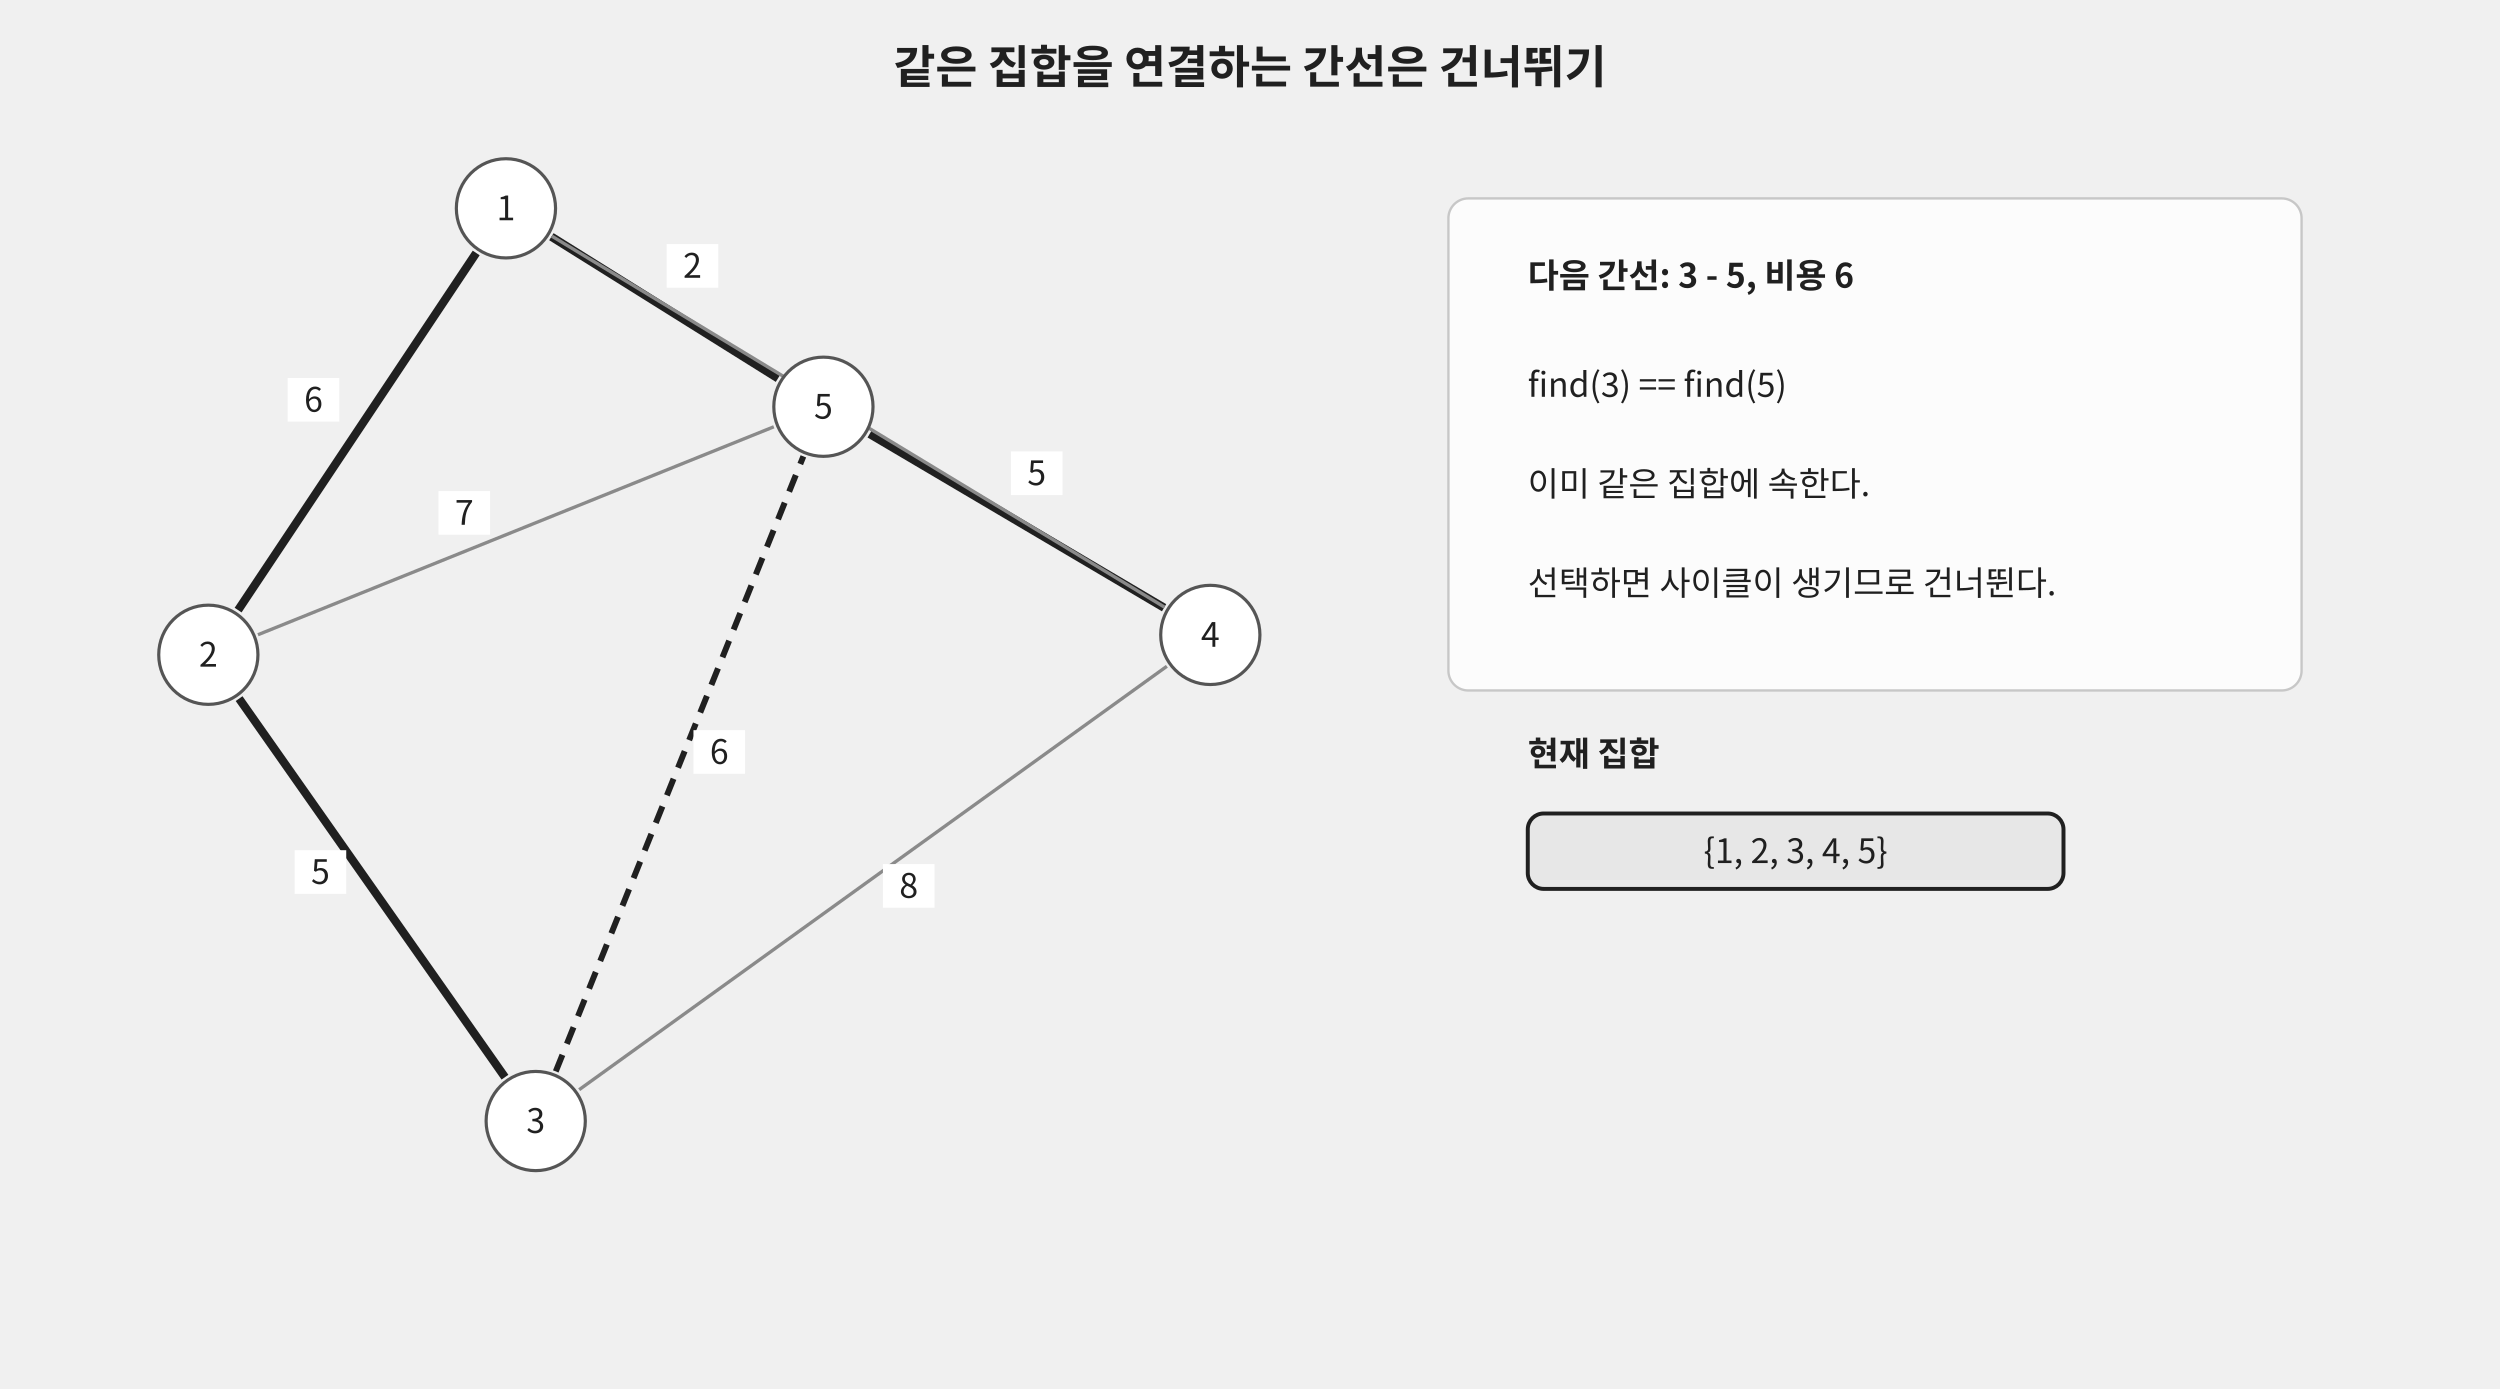
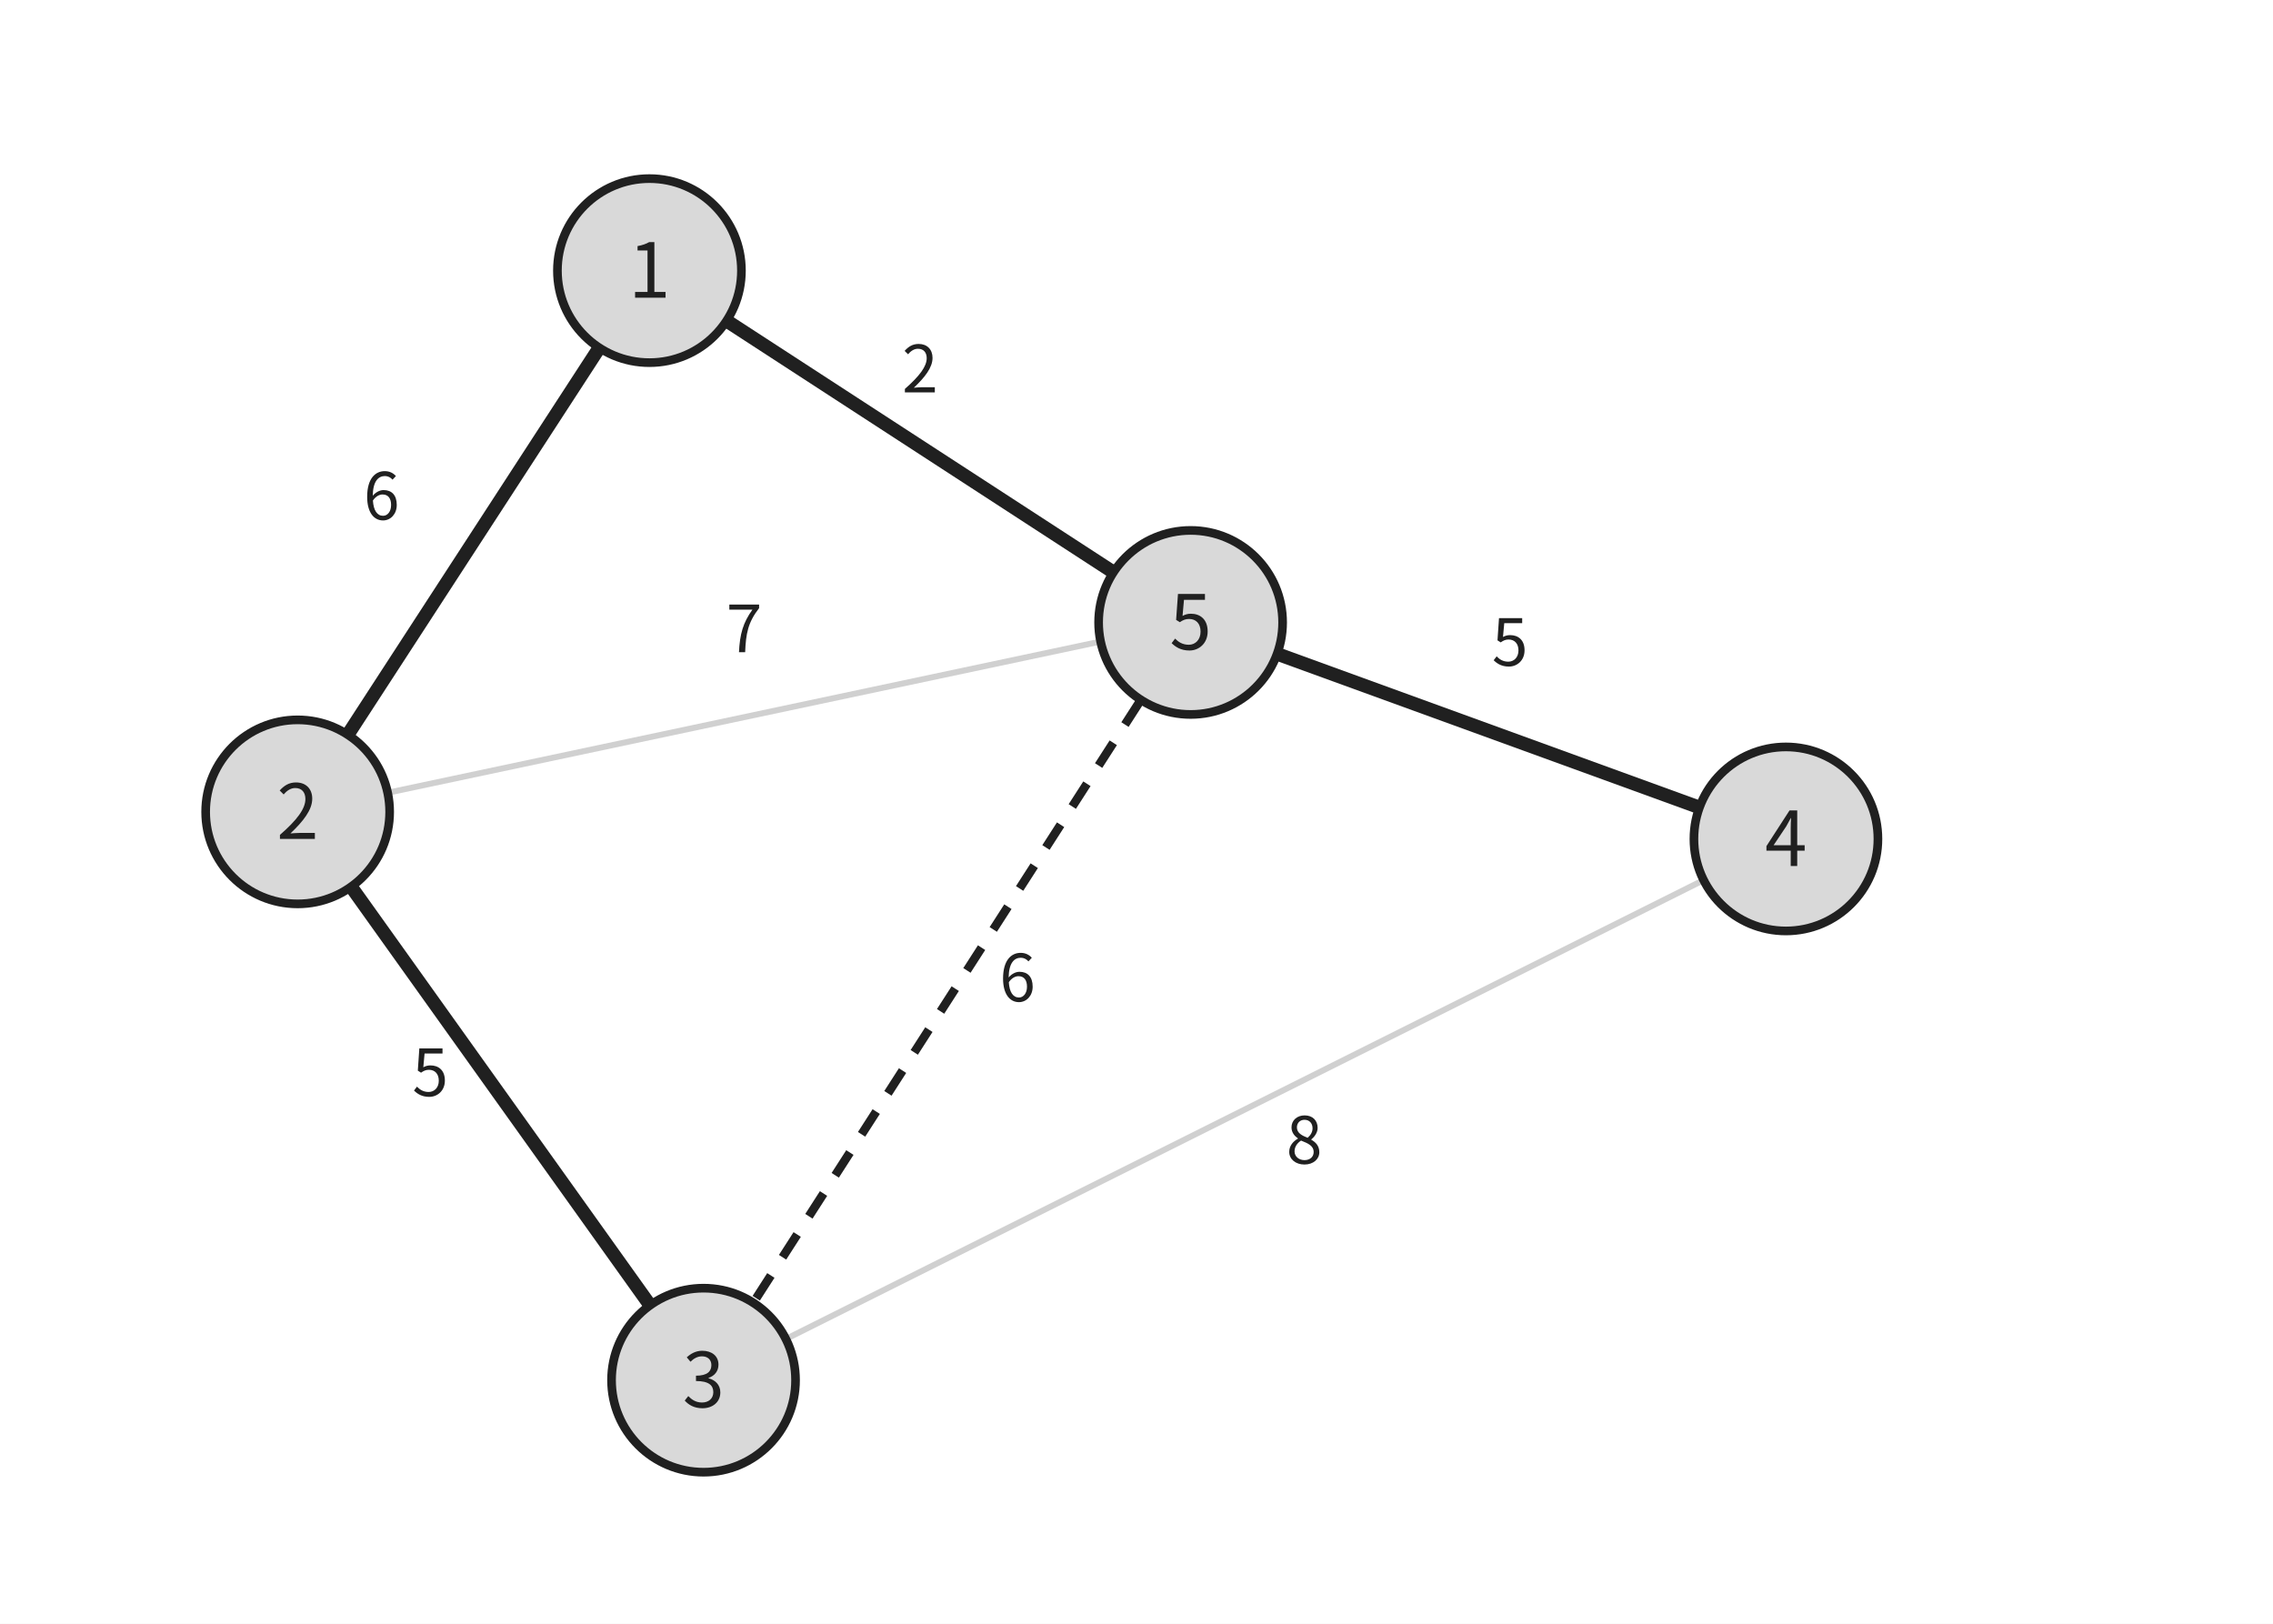
- <svg xmlns="http://www.w3.org/2000/svg" width="1260" height="700" viewBox="0 0 1260 700">
+ <svg xmlns="http://www.w3.org/2000/svg" width="420" height="300" viewBox="0 0 420 300">
+   <rect width="100%" height="100%" fill="white" />
  <style>
- text { font-family: "Noto Sans CJK KR", "Malgun Gothic", Arial, sans-serif; fill:#202020; }
- .title { font-size:23px; font-weight:700; }
- .label { font-size:17px; }
- .small { font-size:14px; fill:#5a5a5a; }
- .node { fill:white; stroke:#555; stroke-width:1.6; }
- .edge { stroke:#8a8a8a; stroke-width:1.7; }
- .selected { stroke:#202020; stroke-width:4.2; }
- .candidate { stroke:#202020; stroke-width:3; stroke-dasharray:9 6; }
- .panel { fill:#fcfcfc; stroke:#c7c7c7; stroke-width:1.2; rx:10; }
- .cell { fill:white; stroke:#777; stroke-width:1; }
- .cellHi { fill:#e7e7e7; stroke:#202020; stroke-width:2; }
- .group { fill:white; stroke:#777; stroke-width:1.1; rx:8; }
- .groupHi { fill:#e7e7e7; stroke:#202020; stroke-width:2; rx:8; }
+ text{font-family:"Noto Sans CJK KR","Noto Sans KR","Apple SD Gothic Neo","Malgun Gothic",sans-serif;fill:#202020}
+ .node{fill:white;stroke:#202020;stroke-width:1.2}
+ .nodeHi{fill:#d9d9d9;stroke:#202020;stroke-width:1.6}
+ .edge{stroke:#999;stroke-width:1.15;fill:none}
+ .edgeHi{stroke:#202020;stroke-width:2.5;fill:none}
+ .edgeDash{stroke:#202020;stroke-width:1.6;stroke-dasharray:5 4;fill:none}
+ .edgeLight{stroke:#d0d0d0;stroke-width:1.1;fill:none}
+ .w{font-size:12px}
+ .label{font-size:14px}
</style>
-   <text x="630.0" y="42" text-anchor="middle" class="title">같은 집합을 연결하는 간선은 건너뛰기</text>
-   <line x1="277.9" y1="119.3" x2="392.1" y2="190.7" class="selected" />
-   <rect x="336.0" y="123.0" width="26" height="22" fill="white" />
-   <text x="349.0" y="140.0" text-anchor="middle" class="label">2</text>
-   <line x1="120.5" y1="352.1" x2="254.5" y2="542.9" class="selected" />
-   <rect x="148.5" y="428.5" width="26" height="22" fill="white" />
-   <text x="161.5" y="445.5" text-anchor="middle" class="label">5</text>
-   <line x1="586.7" y1="306.3" x2="438.3" y2="218.7" class="selected" />
-   <rect x="509.5" y="227.5" width="26" height="22" fill="white" />
-   <text x="522.5" y="244.5" text-anchor="middle" class="label">5</text>
-   <line x1="240.0" y1="127.5" x2="120.0" y2="307.5" class="selected" />
-   <rect x="145.0" y="190.5" width="26" height="22" fill="white" />
-   <text x="158.0" y="207.5" text-anchor="middle" class="label">6</text>
-   <line x1="280.1" y1="540.0" x2="404.9" y2="230.0" class="candidate" />
-   <rect x="349.5" y="368.0" width="26" height="22" fill="white" />
-   <text x="362.5" y="385.0" text-anchor="middle" class="label">6</text>
-   <line x1="278.1" y1="119.0" x2="586.9" y2="306.0" class="edge" />
-   <line x1="130.0" y1="319.9" x2="390.0" y2="215.1" class="edge" />
-   <rect x="221.0" y="247.5" width="26" height="22" fill="white" />
-   <text x="234.0" y="264.5" text-anchor="middle" class="label">7</text>
-   <line x1="291.9" y1="549.2" x2="588.1" y2="335.8" class="edge" />
-   <rect x="445.0" y="435.5" width="26" height="22" fill="white" />
-   <text x="458.0" y="452.5" text-anchor="middle" class="label">8</text>
-   <circle cx="255" cy="105" r="25" class="node" />
-   <text x="255" y="111" text-anchor="middle" class="label">1</text>
-   <circle cx="105" cy="330" r="25" class="node" />
-   <text x="105" y="336" text-anchor="middle" class="label">2</text>
-   <circle cx="270" cy="565" r="25" class="node" />
-   <text x="270" y="571" text-anchor="middle" class="label">3</text>
-   <circle cx="610" cy="320" r="25" class="node" />
-   <text x="610" y="326" text-anchor="middle" class="label">4</text>
-   <circle cx="415" cy="205" r="25" class="node" />
-   <text x="415" y="211" text-anchor="middle" class="label">5</text>
-   <rect x="730" y="100" width="430" height="248" class="panel" />
-   <text x="770" y="145" class="label" font-weight="700">다음 간선: 3 - 5, 비용 6</text>
-   <text x="770" y="200" class="label">find(3) == find(5)</text>
-   <text x="770" y="250" class="label">이미 같은 집합에 속한다.</text>
-   <text x="770" y="300" class="label">선택하면 사이클이 생기므로 건너뛴다.</text>
-   <text x="770" y="386" class="label" font-weight="700">현재 집합</text>
-   <rect x="770" y="410" width="270" height="38" class="groupHi" />
-   <text x="905.0" y="435" text-anchor="middle" class="label">{1, 2, 3, 4, 5}</text>
+   <line x1="120" y1="50" x2="220" y2="115" class="edgeHi" />
+   <text x="170.0" y="72.5" text-anchor="middle" class="w">2</text>
+   <line x1="55" y1="150" x2="130" y2="255" class="edgeHi" />
+   <text x="79.5" y="202.5" text-anchor="middle" class="w">5</text>
+   <line x1="330" y1="155" x2="220" y2="115" class="edgeHi" />
+   <text x="279.0" y="123.0" text-anchor="middle" class="w">5</text>
+   <line x1="120" y1="50" x2="55" y2="150" class="edgeHi" />
+   <text x="70.5" y="96.0" text-anchor="middle" class="w">6</text>
+   <line x1="130" y1="255" x2="220" y2="115" class="edgeDash" />
+   <text x="188.0" y="185.0" text-anchor="middle" class="w">6</text>
+   <line x1="55" y1="150" x2="220" y2="115" class="edgeLight" />
+   <text x="137.5" y="120.5" text-anchor="middle" class="w">7</text>
+   <line x1="130" y1="255" x2="330" y2="155" class="edgeLight" />
+   <text x="241.0" y="215.0" text-anchor="middle" class="w">8</text>
+   <circle cx="120" cy="50" r="17" class="nodeHi" />
+   <text x="120" y="55" text-anchor="middle" class="label">1</text>
+   <circle cx="55" cy="150" r="17" class="nodeHi" />
+   <text x="55" y="155" text-anchor="middle" class="label">2</text>
+   <circle cx="130" cy="255" r="17" class="nodeHi" />
+   <text x="130" y="260" text-anchor="middle" class="label">3</text>
+   <circle cx="220" cy="115" r="17" class="nodeHi" />
+   <text x="220" y="120" text-anchor="middle" class="label">5</text>
+   <circle cx="330" cy="155" r="17" class="nodeHi" />
+   <text x="330" y="160" text-anchor="middle" class="label">4</text>
</svg>
